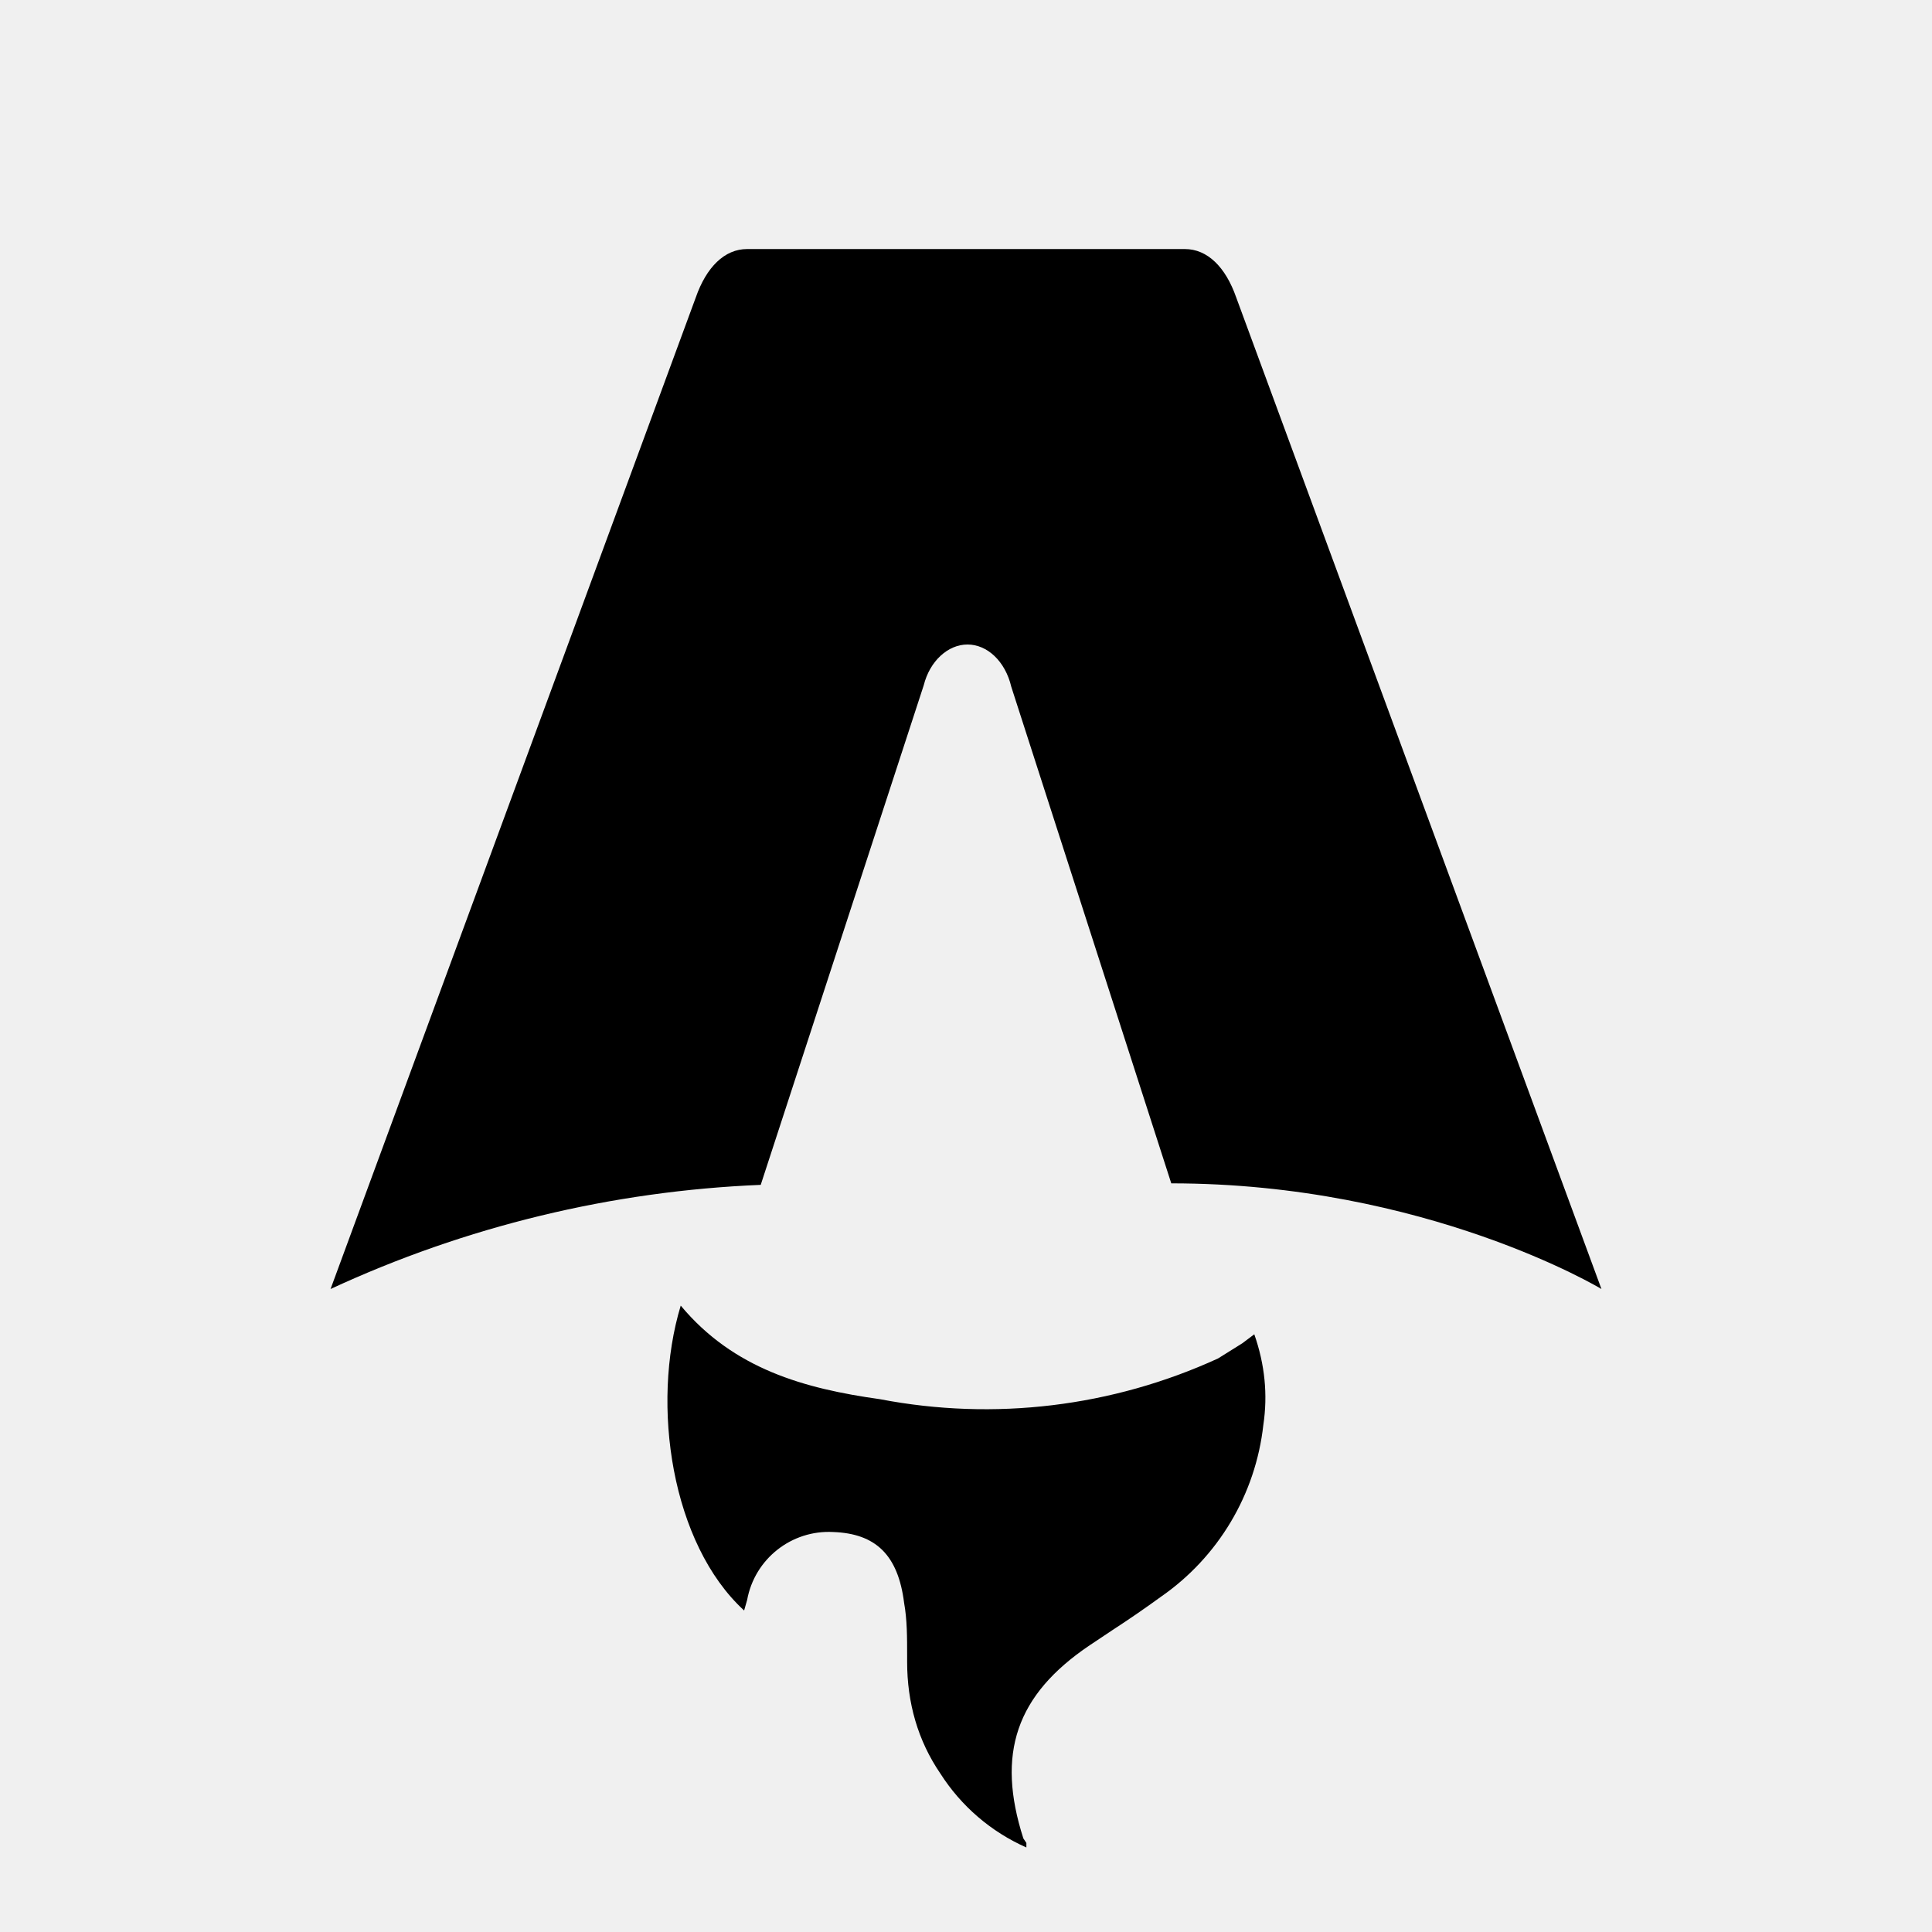
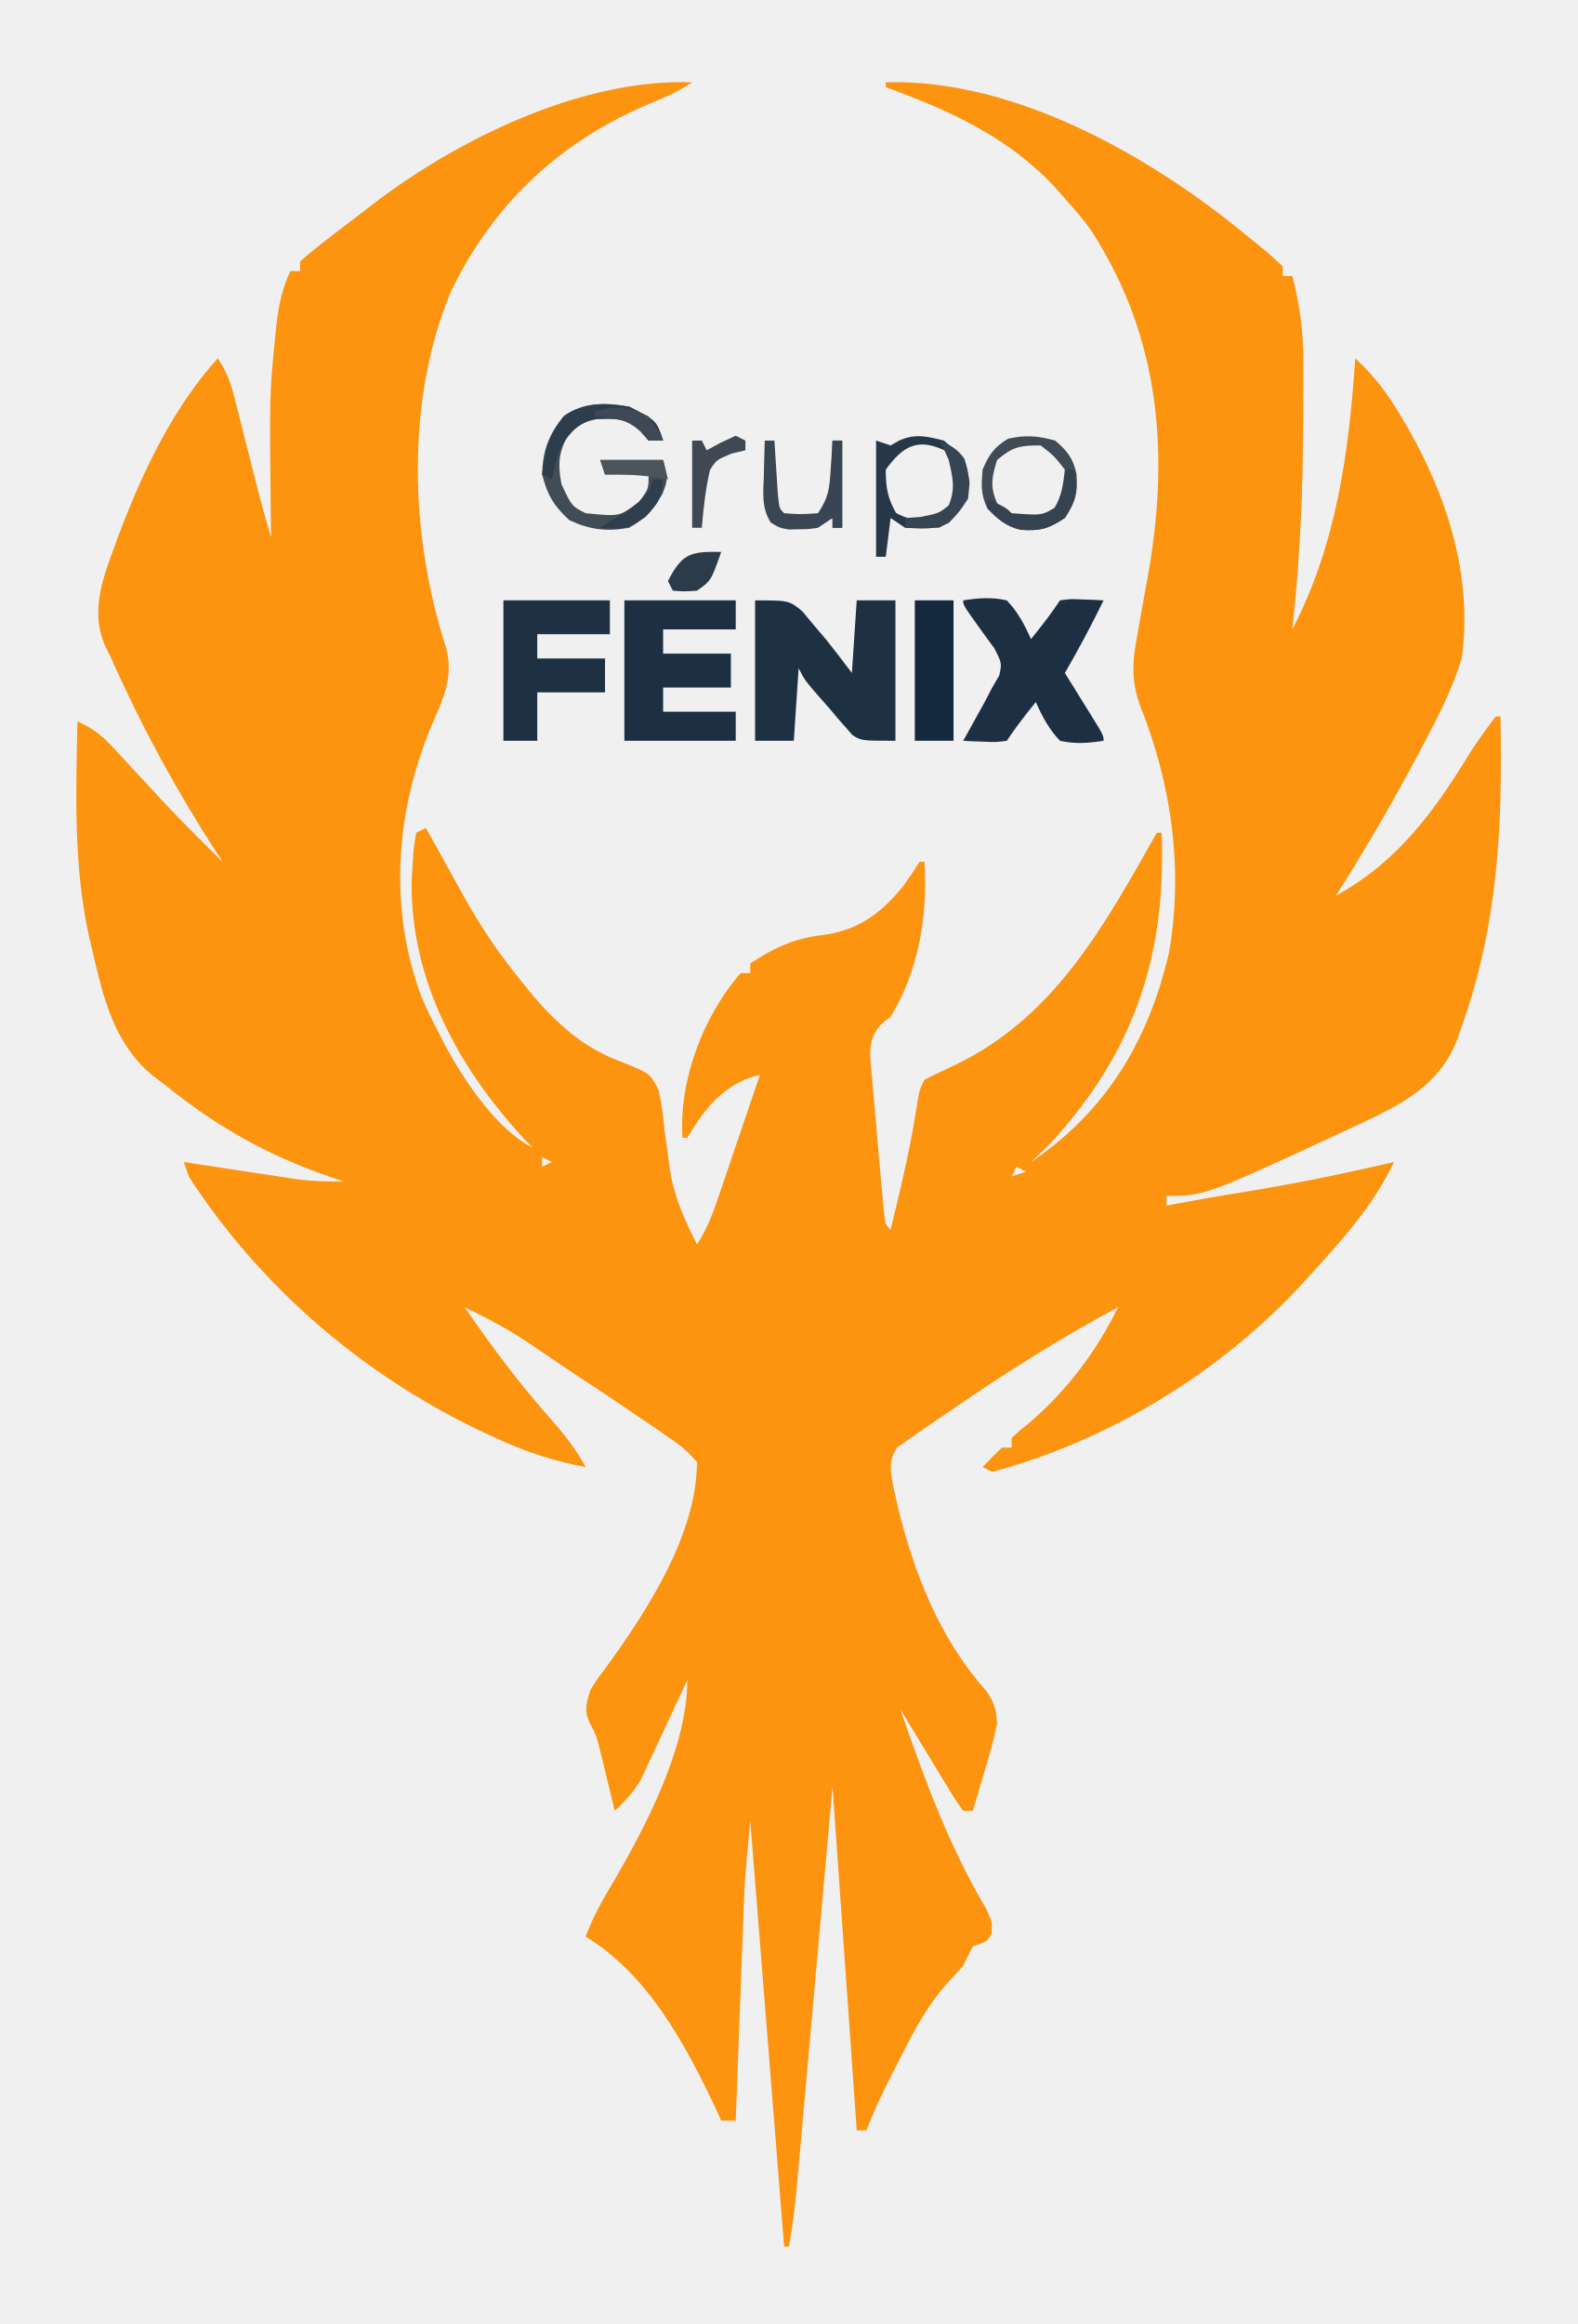
- <svg xmlns="http://www.w3.org/2000/svg" fill="none" viewBox="0 0 128 128">
-   <path d="M50.4 78.5a75.1 75.1 0 0 0-28.5 6.9l24.2-65.7c.7-2 1.9-3.2 3.4-3.2h29c1.5 0 2.7 1.2 3.4 3.2l24.2 65.7s-11.6-7-28.5-7L67 45.5c-.4-1.7-1.6-2.8-2.9-2.8-1.3 0-2.5 1.1-2.9 2.7L50.4 78.5Zm-1.1 28.2Zm-4.2-20.2c-2 6.6-.6 15.8 4.2 20.2a17.5 17.5 0 0 1 .2-.7 5.5 5.5 0 0 1 5.7-4.5c2.8.1 4.3 1.5 4.7 4.7.2 1.1.2 2.3.2 3.5v.4c0 2.7.7 5.2 2.2 7.4a13 13 0 0 0 5.7 4.9v-.3l-.2-.3c-1.8-5.6-.5-9.5 4.4-12.8l1.5-1a73 73 0 0 0 3.2-2.2 16 16 0 0 0 6.8-11.4c.3-2 .1-4-.6-6l-.8.6-1.6 1a37 37 0 0 1-22.4 2.7c-5-.7-9.7-2-13.2-6.2Z" />
-   <style>
-         path { fill: #000; }
-         @media (prefers-color-scheme: dark) {
-             path { fill: #FFF; }
-         }
-     </style>
+ <svg xmlns="http://www.w3.org/2000/svg" version="1.1" width="326" height="480" viewBox="0 0 326 480">
+   <path d="M0 0 C2 1 2 1 2 1 Z M0 1 C-2.734 2.823 -5.367 4.021 -8.394 5.257 C-26.995 12.922 -41.141 26.047 -49.871 44.285 C-59.247 66.833 -58.321 94.792 -50.805 117.879 C-49.249 123.912 -51.461 128.408 -53.875 133.938 C-61.321 151.902 -62.742 171.546 -55.898 189.965 C-54.704 192.712 -53.402 195.353 -52 198 C-51.581 198.819 -51.162 199.637 -50.73 200.48 C-46.902 207.421 -40.297 217.351 -33 221 C-33.473 220.513 -33.946 220.025 -34.434 219.523 C-48.112 204.859 -58.183 186.597 -57.957 166.113 C-57.592 159.305 -57.592 159.305 -57 156 C-56.34 155.67 -55.68 155.34 -55 155 C-54.643 155.65 -54.286 156.299 -53.918 156.969 C-52.266 159.963 -50.602 162.95 -48.938 165.938 C-48.657 166.448 -48.657 166.448 -47.236 169.033 C-43.63 175.483 -39.718 181.316 -35 187 C-34.301 187.87 -33.603 188.74 -32.883 189.637 C-27.932 195.413 -22.627 200.207 -15.442 202.991 C-8.643 205.674 -8.643 205.674 -6.898 209.271 C-6.288 212.043 -5.945 214.736 -5.688 217.562 C-5.426 219.537 -5.154 221.509 -4.871 223.48 C-4.805 223.954 -4.805 223.954 -4.468 226.353 C-3.54 231.6 -1.432 236.275 1 241 C3.194 237.709 4.353 234.419 5.602 230.707 C5.843 230.001 6.084 229.295 6.333 228.568 C7.101 226.317 7.863 224.065 8.625 221.812 C9.145 220.284 9.666 218.756 10.188 217.229 C11.463 213.487 12.733 209.744 14 206 C8.039 207.342 3.926 211.303 0.625 216.375 C0.089 217.241 -0.447 218.107 -1 219 C-1.33 219 -1.66 219 -2 219 C-2.786 207.208 2.266 193.89 10 185 C10.66 185 11.32 185 12 185 C12 184.34 12 183.68 12 183 C16.929 179.739 21.085 177.792 27 177.125 C34.328 176.126 39.024 172.683 43.629 166.984 C44.794 165.352 45.903 163.679 47 162 C47.33 162 47.66 162 48 162 C48.691 173.102 46.847 184.433 41 194 C40.295 194.566 39.59 195.132 38.863 195.715 C36.177 199.009 36.728 201.929 37.125 205.938 C37.186 206.712 37.246 207.486 37.309 208.283 C37.517 210.858 37.758 213.428 38 216 C38.165 217.94 38.329 219.88 38.492 221.82 C38.816 225.528 39.142 229.236 39.5 232.941 C39.572 233.701 39.644 234.461 39.719 235.244 C40 237 40 237 41 238 C43.17 229.111 45.272 220.284 46.605 211.223 C47 209 47 209 48 207 C50.101 205.932 52.232 204.921 54.375 203.938 C75.002 193.998 85.148 175.144 96 156 C96.33 156 96.66 156 97 156 C97.988 181.259 91.389 201.271 74.027 220.145 C72.719 221.465 71.367 222.741 70 224 C85.653 213.508 94.365 198.721 98.546 180.637 C101.497 163.482 99.054 146.118 92.688 130.125 C90.632 124.653 90.919 120.672 92 115 C92.24 113.649 92.478 112.297 92.715 110.945 C93.097 108.766 93.483 106.589 93.895 104.416 C98.759 78.341 96.974 53.836 82.242 31.312 C80.589 29.098 78.858 27.045 77 25 C76.346 24.255 75.693 23.51 75.02 22.742 C65.275 12.27 53.17 6.809 40 2 C40 1.67 40 1.34 40 1 C66.684 0.172 95.11 16.473 115 33 C115.776 33.624 116.552 34.248 117.352 34.891 C118.95 36.203 120.486 37.591 122 39 C122 39.66 122 40.32 122 41 C122.66 41 123.32 41 124 41 C125.519 46.922 126.299 52.424 126.266 58.531 C126.267 58.924 126.267 58.924 126.274 60.914 C126.277 63.443 126.265 65.971 126.25 68.5 C126.249 68.93 126.249 68.93 126.245 71.108 C126.21 85.481 125.566 99.703 124 114 C133.109 96.429 135.669 77.592 137 58 C140.961 61.675 143.774 65.411 146.5 70.062 C146.889 70.724 147.279 71.386 147.68 72.068 C156.017 86.512 161.339 103.156 159 120 C157.237 125.656 154.763 130.773 152 136 C151.577 136.807 151.154 137.614 150.718 138.445 C145.207 148.869 139.334 159.055 133 169 C145.959 161.909 153.521 151.284 161 139 C162.603 136.599 164.25 134.297 166 132 C166.33 132 166.66 132 167 132 C167.433 154.464 166.594 174.647 159 196 C158.682 196.919 158.363 197.838 158.035 198.785 C154.341 208.282 146.419 212.196 137.562 216.312 C136.573 216.779 135.584 217.245 134.565 217.726 C105.876 231 105.876 231 98 231 C98 231.66 98 232.32 98 233 C98.585 232.89 99.17 232.781 99.773 232.668 C104.211 231.848 108.649 231.049 113.105 230.34 C123.84 228.624 134.413 226.465 145 224 C140.778 232.874 134.566 239.798 128 247 C127.527 247.525 127.054 248.051 126.566 248.592 C109.654 267.158 86.312 281.534 62 288 C61.34 287.67 60.68 287.34 60 287 C61.29 285.624 62.627 284.292 64 283 C64.66 283 65.32 283 66 283 C66 282.34 66 281.68 66 281 C67.434 279.66 67.434 279.66 69.438 278.062 C77.309 271.349 83.445 263.27 88 254 C75.949 260.443 64.522 267.657 53.281 275.427 C51.887 276.388 50.487 277.341 49.078 278.28 C47.574 279.283 46.098 280.326 44.625 281.375 C43.875 281.898 43.125 282.422 42.352 282.961 C40.54 285.693 40.963 287.71 41.524 290.85 C41.681 291.56 41.838 292.269 42 293 C42.144 293.654 42.288 294.308 42.437 294.982 C45.771 308.748 51.112 322.435 60.652 333.105 C62.414 335.583 62.832 336.936 63 340 C62.395 343.169 61.495 346.226 60.562 349.312 C60.441 349.73 60.441 349.73 59.826 351.846 C59.227 353.9 58.615 355.95 58 358 C57.34 358 56.68 358 56 358 C54.58 356.072 54.58 356.072 52.961 353.406 C52.671 352.933 52.671 352.933 51.203 350.535 C50.6 349.534 49.997 348.532 49.375 347.5 C49.069 346.999 49.069 346.999 47.523 344.465 C46.009 341.98 44.502 339.492 43 337 C47.913 351.287 53.074 365.337 60.812 378.363 C62 381 62 381 61.875 383.293 C61 385 61 385 58 386 C57.297 387.314 56.634 388.651 56 390 C54.945 391.223 53.855 392.416 52.738 393.582 C48.625 398.183 45.939 403.195 43.188 408.688 C42.711 409.611 42.235 410.535 41.744 411.486 C39.637 415.603 37.673 419.685 36 424 C35.34 424 34.68 424 34 424 C32.35 400.57 30.7 377.14 29 353 C28.434 359.355 27.868 365.71 27.285 372.258 C26.925 376.286 26.565 380.315 26.205 384.344 C25.633 390.737 25.062 397.129 24.493 403.522 C24.035 408.677 23.574 413.832 23.112 418.987 C22.937 420.952 22.761 422.918 22.587 424.883 C22.343 427.639 22.096 430.394 21.848 433.149 C21.777 433.96 21.705 434.77 21.632 435.605 C21.254 439.777 20.754 443.875 20 448 C19.67 448 19.34 448 19 448 C16.69 418.96 14.38 389.92 12 360 C10.875 372.375 10.875 372.375 10.703 376.93 C10.663 377.951 10.623 378.971 10.582 380.022 C10.543 381.081 10.505 382.14 10.465 383.23 C10.422 384.347 10.379 385.463 10.335 386.614 C10.2 390.138 10.068 393.663 9.938 397.188 C9.846 399.594 9.754 402.001 9.662 404.408 C9.438 410.272 9.218 416.136 9 422 C8.01 422 7.02 422 6 422 C5.634 421.187 5.268 420.373 4.891 419.535 C-1.353 406.32 -9.149 391.756 -22 384 C-20.52 379.944 -18.54 376.443 -16.312 372.75 C-9.468 361.043 -1 344.788 -1 331 C-1.156 331.338 -1.156 331.338 -1.946 333.048 C-3.372 336.12 -4.811 339.185 -6.25 342.25 C-6.741 343.313 -7.232 344.377 -7.738 345.473 C-8.222 346.497 -8.705 347.522 -9.203 348.578 C-9.643 349.521 -10.083 350.463 -10.536 351.435 C-12.059 354.104 -13.736 355.94 -16 358 C-16.133 357.446 -16.133 357.446 -16.805 354.641 C-17.161 353.177 -17.518 351.713 -17.875 350.25 C-17.962 349.885 -17.962 349.885 -18.402 348.039 C-19.789 342.388 -19.789 342.388 -21.195 339.797 C-22.364 337.187 -21.865 335.684 -21 333 C-19.688 330.887 -19.688 330.887 -18 328.688 C-9.382 316.772 0.925 301.098 1 286 C-0.947 283.749 -2.273 282.572 -4.688 281 C-4.985 280.79 -4.985 280.79 -6.491 279.727 C-8.308 278.454 -10.15 277.224 -12 276 C-12.994 275.319 -13.988 274.639 -15.012 273.938 C-16.937 272.635 -18.873 271.348 -20.82 270.078 C-23.165 268.546 -25.489 266.996 -27.805 265.422 C-28.46 264.978 -29.115 264.535 -29.79 264.078 C-31.053 263.222 -32.315 262.363 -33.574 261.5 C-37.887 258.594 -42.31 256.252 -47 254 C-41.406 262.143 -35.596 269.905 -29.024 277.292 C-26.304 280.37 -23.98 283.396 -22 287 C-28.248 285.829 -33.844 284.071 -39.625 281.438 C-40.013 281.262 -40.013 281.262 -41.978 280.372 C-67.187 268.697 -88.847 250.358 -104 227 C-104.33 226.01 -104.66 225.02 -105 224 C-104.214 224.121 -103.427 224.242 -102.617 224.367 C-99.037 224.916 -95.456 225.458 -91.875 226 C-90.638 226.191 -89.4 226.382 -88.125 226.578 C-86.926 226.759 -85.727 226.939 -84.492 227.125 C-83.942 227.209 -83.942 227.209 -81.16 227.633 C-78.074 227.991 -75.103 228.065 -72 228 C-72.883 227.709 -73.766 227.417 -74.676 227.117 C-87.643 222.688 -98.297 216.671 -109 208 C-109.84 207.37 -110.681 206.739 -111.547 206.09 C-119.62 199.276 -121.675 189.908 -124 180 C-124.178 179.25 -124.356 178.499 -124.539 177.726 C-127.837 162.994 -127.315 148.01 -127 133 C-123.809 134.395 -121.809 136.004 -119.461 138.562 C-118.802 139.273 -118.144 139.983 -117.465 140.715 C-116.775 141.469 -116.086 142.223 -115.375 143 C-113.947 144.541 -112.517 146.082 -111.086 147.621 C-110.738 147.995 -110.738 147.995 -108.979 149.89 C-105.093 154.033 -101.06 158.027 -97 162 C-97.401 161.392 -97.802 160.783 -98.215 160.156 C-106.554 147.298 -113.791 134.009 -120 120 C-120.385 119.22 -120.771 118.44 -121.168 117.637 C-124.778 109.771 -121.242 102.205 -118.5 94.562 C-113.634 81.663 -107.321 68.278 -98 58 C-95.926 61.111 -95.252 63.353 -94.344 66.953 C-94.043 68.13 -93.743 69.307 -93.434 70.52 C-93.126 71.751 -92.817 72.982 -92.5 74.25 C-91.886 76.672 -91.272 79.094 -90.656 81.516 C-90.37 82.645 -90.084 83.775 -89.789 84.939 C-88.919 88.313 -87.988 91.659 -87 95 C-87.005 94.598 -87.005 94.598 -87.032 92.563 C-87.338 65.425 -87.338 65.425 -86.125 53.438 C-86.047 52.643 -85.968 51.849 -85.887 51.03 C-85.433 47.064 -84.705 43.619 -83 40 C-82.34 40 -81.68 40 -81 40 C-81 39.34 -81 38.68 -81 38 C-78.912 36.186 -76.82 34.489 -74.625 32.812 C-73.979 32.316 -73.334 31.819 -72.669 31.307 C-71.37 30.312 -70.069 29.322 -68.764 28.335 C-67.339 27.257 -65.924 26.165 -64.512 25.07 C-47.014 12.079 -22.22 0.192 0 1 Z M-86 99 C-85 101 -85 101 -85 101 Z M-31 223 C-31 223.66 -31 224.32 -31 225 C-30.34 224.67 -29.68 224.34 -29 224 C-29.66 223.67 -30.32 223.34 -31 223 Z M67 225 C66.67 225.66 66.34 226.32 66 227 C66.99 226.67 67.98 226.34 69 226 C68.34 225.67 67.68 225.34 67 225 Z M41 333 C42 335 42 335 42 335 Z " fill="#FC9410" transform="translate(143,16)" />
+   <path d="M0 0 C7 0 7 0 9.766 2.266 C10.585 3.25 11.405 4.235 12.25 5.25 C13.08 6.225 13.91 7.199 14.766 8.203 C16.55 10.437 18.284 12.712 20 15 C20.33 10.05 20.66 5.1 21 0 C23.64 0 26.28 0 29 0 C29 9.57 29 19.14 29 29 C22 29 22 29 20.12 27.838 C19.66 27.306 19.2 26.775 18.727 26.227 C18.212 25.649 17.698 25.072 17.168 24.477 C16.659 23.866 16.15 23.255 15.625 22.625 C15.093 22.022 14.56 21.418 14.012 20.797 C10.238 16.476 10.238 16.476 9 14 C8.67 18.95 8.34 23.9 8 29 C5.36 29 2.72 29 0 29 C0 19.43 0 9.86 0 0 Z " fill="#1E3143" transform="translate(156,124)" />
+   <path d="M0 0 C7.59 0 15.18 0 23 0 C23 1.98 23 3.96 23 6 C18.05 6 13.1 6 8 6 C8 7.65 8 9.3 8 11 C12.62 11 17.24 11 22 11 C22 13.31 22 15.62 22 18 C17.38 18 12.76 18 8 18 C8 19.65 8 21.3 8 23 C12.95 23 17.9 23 23 23 C23 24.98 23 26.96 23 29 C15.41 29 7.82 29 0 29 C0 19.43 0 9.86 0 0 Z " fill="#1D3043" transform="translate(129,124)" />
+   <path d="M0 0 C3.128 -0.491 5.896 -0.706 9 0 C11.289 2.383 12.665 4.994 14 8 C16.12 5.385 18.131 2.804 20 0 C22.164 -0.293 22.164 -0.293 24.625 -0.188 C25.442 -0.16 26.26 -0.133 27.102 -0.105 C27.415 -0.088 27.415 -0.088 29 0 C26.49 5.109 23.868 10.083 21 15 C21.577 15.927 22.155 16.854 22.75 17.809 C23.5 19.018 24.25 20.228 25 21.438 C25.382 22.049 25.763 22.661 26.156 23.291 C29 27.887 29 27.887 29 29 C25.872 29.491 23.104 29.706 20 29 C17.711 26.617 16.335 24.006 15 21 C12.88 23.615 10.869 26.196 9 29 C6.836 29.293 6.836 29.293 4.375 29.188 C3.966 29.174 3.966 29.174 1.898 29.105 C1.272 29.071 0.645 29.036 0 29 C0.41 28.264 0.82 27.528 1.242 26.77 C1.781 25.794 2.32 24.818 2.875 23.812 C3.409 22.85 3.942 21.887 4.492 20.895 C4.99 19.939 5.487 18.984 6 18 C6.474 17.184 6.949 16.368 7.438 15.527 C8 13 8 13 6.445 9.922 C5.68 8.875 4.914 7.828 4.125 6.75 C0 1.017 0 1.017 0 0 Z " fill="#1D3043" transform="translate(199,124)" />
+   <path d="M0 0 C7.26 0 14.52 0 22 0 C22 2.31 22 4.62 22 7 C17.05 7 12.1 7 7 7 C7 8.65 7 10.3 7 12 C11.62 12 16.24 12 21 12 C21 14.31 21 16.62 21 19 C16.38 19 11.76 19 7 19 C7 22.3 7 25.6 7 29 C4.69 29 2.38 29 0 29 C0 19.43 0 9.86 0 0 Z " fill="#1E3143" transform="translate(104,124)" />
+   <path d="M0 0 C2.64 0 5.28 0 8 0 C8 9.57 8 19.14 8 29 C5.36 29 2.72 29 0 29 C0 19.43 0 9.86 0 0 Z " fill="#14293E" transform="translate(189,124)" />
+   <path d="M0 0 C5.62 2.859 5.62 2.859 7 7 C6.01 7 5.02 7 4 7 C3.464 6.34 2.928 5.68 2.375 5 C-0.739 2.377 -2.823 2.355 -6.805 2.559 C-9 3 -9 3 -12.062 5 C-14.545 8.844 -14.846 11.545 -14 16 C-11.861 20.569 -11.861 20.569 -9 22 C-1.905 22.698 -1.905 22.698 2 19.688 C4 17 4 17 4 14 C1.03 14 -1.94 14 -5 14 C-5.33 13.01 -5.66 12.02 -6 11 C-1.71 11 2.58 11 7 11 C8 15 8 15 6.875 18 C4.792 21.332 3.429 23.062 0 25 C-4.66 25.844 -8.076 25.428 -12.375 23.438 C-15.65 20.396 -16.863 18.336 -18 14 C-17.871 8.992 -16.67 5.821 -13.5 1.938 C-9.385 -0.967 -4.814 -0.858 0 0 Z " fill="#424C57" transform="translate(130,84)" />
+   <path d="M0 0 C3.275 2.672 4.842 4.582 5.312 8.812 C4.928 12.731 3.707 14.213 1 17 C-2.019 18.509 -4.673 18.175 -8 18 C-8.99 17.34 -9.98 16.68 -11 16 C-11.33 18.64 -11.66 21.28 -12 24 C-12.66 24 -13.32 24 -14 24 C-14 16.08 -14 8.16 -14 0 C-13.01 0.33 -12.02 0.66 -11 1 C-10.423 0.67 -9.845 0.34 -9.25 0 C-5.863 -1.505 -3.538 -0.884 0 0 Z M-12 6 C-12 9.544 -11.659 11.866 -9.875 14.938 C-6.777 16.693 -4.472 16.487 -1 16 C1.5 13.938 1.5 13.938 3 11 C3 7.151 2.866 4.959 0.25 2.062 C-5.375 -0.594 -8.43 1.065 -12 6 Z " fill="#263748" transform="translate(195,91)" />
+   <path d="M0 0 C2.517 2.129 3.719 3.686 4.414 6.934 C4.697 10.87 4.233 12.651 2 16 C-1.352 18.235 -3.129 18.679 -7.066 18.434 C-10.106 17.752 -11.867 16.198 -14 14 C-15.41 11.18 -15.245 9.13 -15 6 C-13.653 2.882 -12.653 1.399 -9.75 -0.375 C-6.094 -1.206 -3.619 -0.987 0 0 Z M-12 4 C-13.296 8.117 -13.477 10.067 -11.5 13.938 C-9 16 -9 16 -5.5 16.562 C-2 16 -2 16 0.438 14.375 C2.498 11.243 2.677 9.685 2 6 C-0.25 3.125 -0.25 3.125 -3 1 C-7.334 1 -8.731 1.261 -12 4 Z " fill="#404B56" transform="translate(218,91)" />
+   <path d="M0 0 C0.66 0 1.32 0 2 0 C2.061 0.999 2.121 1.998 2.184 3.027 C2.267 4.318 2.351 5.608 2.438 6.938 C2.519 8.225 2.6 9.513 2.684 10.84 C3 14 3 14 4 15 C7.438 15.25 7.438 15.25 11 15 C13.27 11.596 13.365 9.835 13.625 5.812 C13.7 4.726 13.775 3.639 13.852 2.52 C13.901 1.688 13.95 0.857 14 0 C14.66 0 15.32 0 16 0 C16 5.94 16 11.88 16 18 C15.34 18 14.68 18 14 18 C14 17.34 14 16.68 14 16 C13.01 16.66 12.02 17.32 11 18 C9.062 18.301 9.062 18.301 7 18.312 C6.319 18.329 5.639 18.346 4.938 18.363 C3 18 3 18 1.262 16.961 C-0.694 13.922 -0.314 10.798 -0.188 7.312 C-0.174 6.611 -0.16 5.909 -0.146 5.186 C-0.111 3.457 -0.057 1.728 0 0 Z " fill="#3A4652" transform="translate(158,91)" />
+   <path d="M0 0 C5.62 2.859 5.62 2.859 7 7 C6.01 7 5.02 7 4 7 C3.464 6.34 2.928 5.68 2.375 5 C-0.742 2.375 -2.827 2.358 -6.812 2.555 C-10.469 3.299 -11.9 5.009 -14 8 C-14.92 10.344 -15.466 12.522 -16 15 C-16.66 14.67 -17.32 14.34 -18 14 C-17.385 9.132 -16.654 5.802 -13.5 1.938 C-9.385 -0.967 -4.814 -0.858 0 0 Z " fill="#2E3D4C" transform="translate(130,84)" />
+   <path d="M0 0 C0.66 0.33 1.32 0.66 2 1 C2 1.66 2 2.32 2 3 C1.526 3.113 1.526 3.113 -0.875 3.688 C-4 5 -4 5 -5.312 7.062 C-6.238 11.015 -6.665 14.959 -7 19 C-7.66 19 -8.32 19 -9 19 C-9 13.06 -9 7.12 -9 1 C-8.34 1 -7.68 1 -7 1 C-6.67 1.66 -6.34 2.32 -6 3 C-5.051 2.484 -4.102 1.969 -3.125 1.438 C-2.094 0.963 -1.062 0.489 0 0 Z " fill="#3E4954" transform="translate(152,90)" />
+   <path d="M0 0 C-2.092 5.953 -2.092 5.953 -5 8 C-7.688 8.188 -7.688 8.188 -10 8 C-10.33 7.34 -10.66 6.68 -11 6 C-8.065 0.269 -6.281 -0.137 0 0 Z " fill="#2B3B4A" transform="translate(149,114)" />
+   <path d="M0 0 C0.66 0 1.32 0 2 0 C2.417 4.25 2.44 6.353 0 9.938 C-3.358 12.246 -5.087 12.682 -9.062 12.434 C-12.118 11.75 -13.889 10.243 -16 8 C-16 7.34 -16 6.68 -16 6 C-12.125 7.875 -12.125 7.875 -11 9 C-4.769 9.462 -4.769 9.462 -2.125 7.875 C-0.596 5.326 -0.325 2.928 0 0 Z " fill="#354250" transform="translate(220,97)" />
+   <path d="M0 0 C2.368 0.947 3.752 1.653 5.25 3.75 C6.245 6.736 6.384 8.867 6 12 C4.2 14.7 2.916 16.542 0 18 C-2.333 18.04 -4.667 18.043 -7 18 C-7 17.34 -7 16.68 -7 16 C-5.907 15.918 -4.814 15.835 -3.688 15.75 C0 15 0 15 2 13.375 C3.446 9.94 2.831 7.582 2 4 C0.938 1.562 0.938 1.562 0 0 Z " fill="#374451" transform="translate(194,91)" />
+   <path d="M0 0 C0.66 0 1.32 0 2 0 C2 5.94 2 11.88 2 18 C1.34 18 0.68 18 0 18 C0 17.34 0 16.68 0 16 C-1.65 16.66 -3.3 17.32 -5 18 C-4.361 17.257 -3.721 16.515 -3.062 15.75 C0.128 11.082 -0.177 5.473 0 0 Z " fill="#394552" transform="translate(172,91)" />
+   <path d="M0 0 C4.29 0 8.58 0 13 0 C13.33 1.32 13.66 2.64 14 4 C12.969 3.835 11.938 3.67 10.875 3.5 C7.518 3.067 4.377 2.918 1 3 C0.67 2.01 0.34 1.02 0 0 Z " fill="#4C545C" transform="translate(124,95)" />
+   <path d="M0 0 C0.66 0 1.32 0 2 0 C1.782 3.809 1.006 4.994 -1.688 7.812 C-5.255 10.168 -6.832 10.496 -11 10 C-9.004 8.67 -6.983 7.377 -4.938 6.125 C-2.171 4.124 -1.12 3.136 0 0 Z " fill="#2F3E4D" transform="translate(135,99)" />
+   <path d="M0 0 C1.875 2.625 1.875 2.625 3 5 C2.01 5 1.02 5 0 5 C-0.577 4.361 -1.155 3.721 -1.75 3.062 C-4.71 0.349 -7.075 0.302 -11 0 C-11 -0.33 -11 -0.66 -11 -1 C-6.717 -2.26 -4.032 -1.928 0 0 Z " fill="#3E4955" transform="translate(134,86)" />
+   <path d="" fill="#707070" transform="translate(0,0)" />
</svg>
